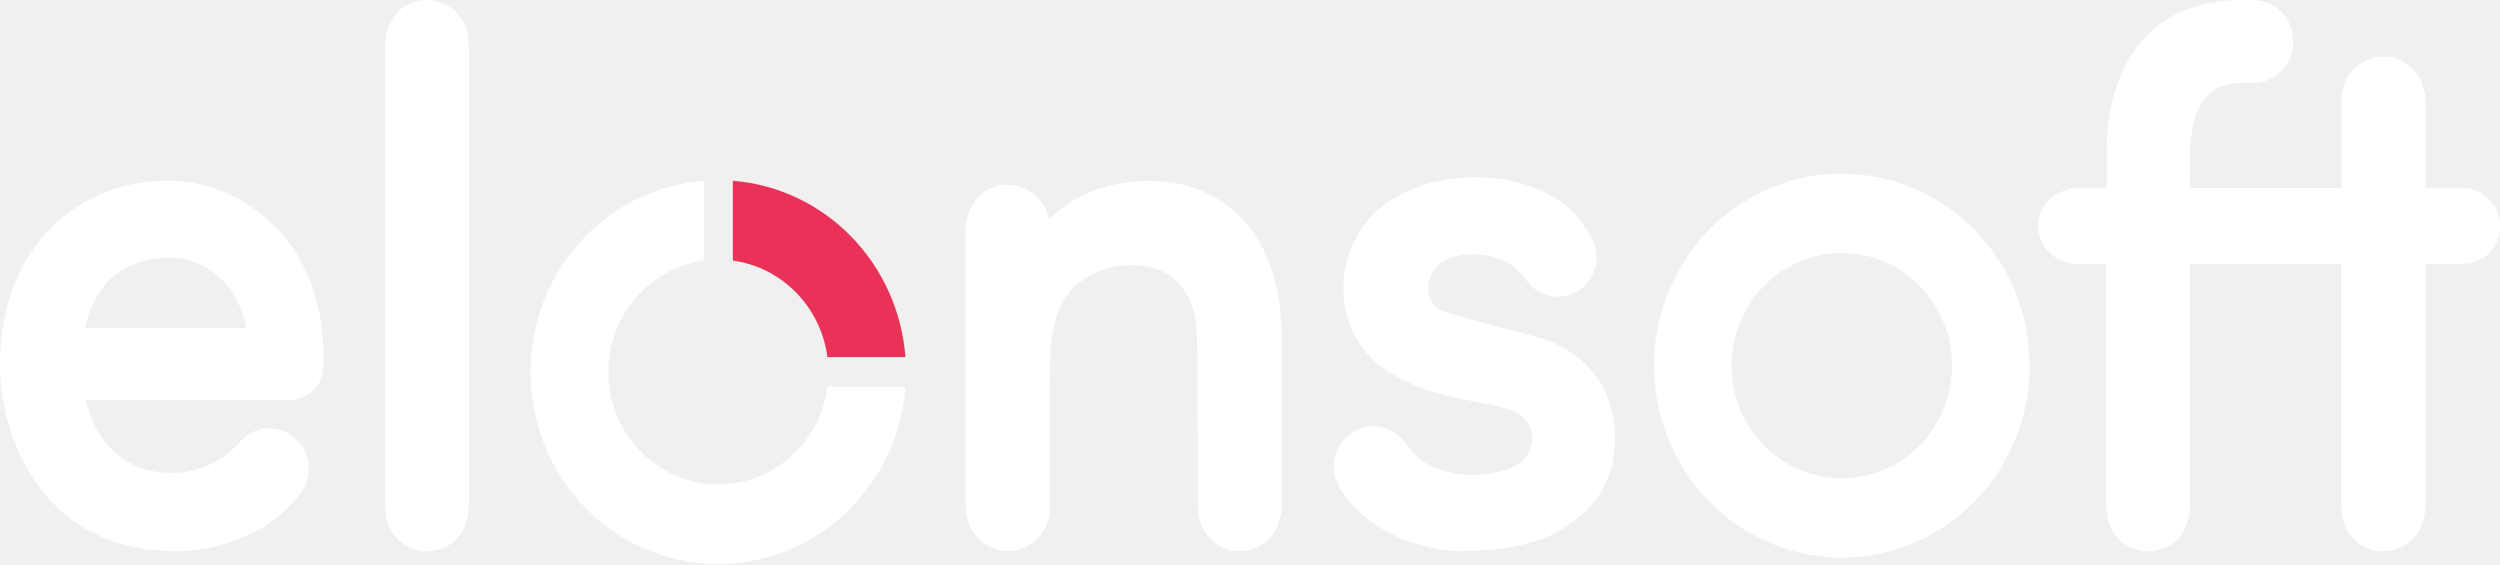
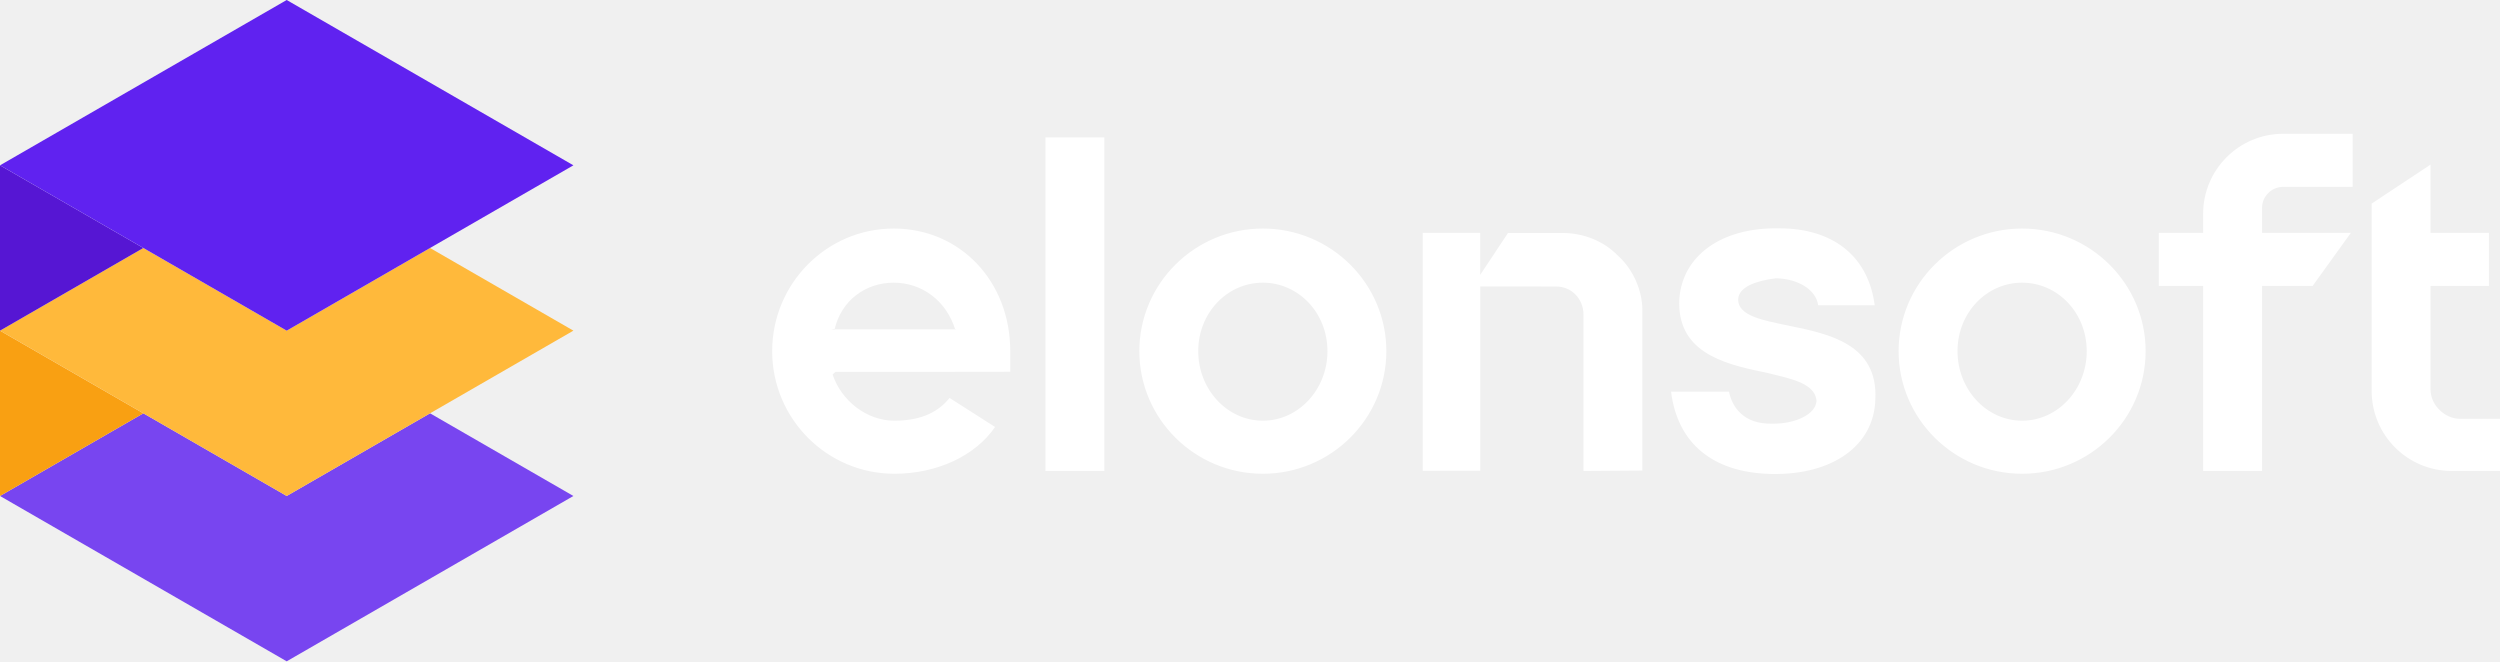
- <svg xmlns="http://www.w3.org/2000/svg" width="164" height="37" viewBox="0 0 164 37" fill="none">
-   <g clip-path="url(#clip0)">
-     <path fill-rule="evenodd" clip-rule="evenodd" d="M162.651 12.615C163.044 12.822 163.376 13.132 163.613 13.514C163.848 13.878 163.984 14.3 164.006 14.735C164.028 15.171 163.935 15.605 163.738 15.991C163.532 16.383 163.227 16.712 162.855 16.944C162.483 17.175 162.057 17.301 161.622 17.308H159.493H159.119V21.408V33.001C159.119 34.268 158.696 35.163 157.807 35.73C157.366 36.016 156.854 36.169 156.331 36.172C155.73 36.175 155.144 35.972 154.669 35.595C154.193 35.219 153.855 34.69 153.707 34.094C153.611 33.675 153.566 33.245 153.573 32.814V20.613V17.315H153.163H146.734H144.208H143.664V21.79V33.085C143.664 34.674 142.844 35.807 141.47 36.102C141.106 36.179 140.731 36.181 140.367 36.107C140.003 36.033 139.657 35.884 139.351 35.669C139.049 35.458 138.793 35.185 138.599 34.868C138.405 34.55 138.277 34.196 138.222 33.826C138.174 33.443 138.154 33.056 138.163 32.669V20.587V17.315H137.999H136.323C134.831 17.295 133.732 16.233 133.699 14.865C133.667 13.498 134.795 12.388 136.271 12.345C136.792 12.318 137.314 12.318 137.839 12.318H138.203V11.755L138.201 11.59V11.589V11.589V11.588V11.588C138.195 10.758 138.189 9.904 138.222 9.05C138.272 7.474 138.646 5.926 139.321 4.508C140.614 1.84 142.86 0.342 146.003 0.05C146.629 -0.005 147.258 -0.017 147.885 0.017C148.227 0.025 148.564 0.101 148.878 0.242C149.191 0.383 149.473 0.586 149.71 0.839C149.946 1.091 150.131 1.389 150.255 1.715C150.379 2.041 150.438 2.389 150.431 2.738C150.437 3.439 150.174 4.115 149.699 4.62C149.224 5.126 148.574 5.421 147.889 5.443H147.305H146.905C145.373 5.504 144.454 6.211 144.012 7.665C143.613 8.965 143.638 10.324 143.664 11.76V11.76L143.664 11.775V12.334H144.245H146.229H153.117H153.583V11.088V6.767C153.576 5.554 154.055 4.646 154.996 4.086C155.401 3.841 155.862 3.709 156.332 3.703C156.803 3.698 157.266 3.82 157.676 4.056C158.112 4.311 158.475 4.679 158.727 5.124C158.979 5.568 159.112 6.073 159.113 6.586V10.411V12.107V12.338H161.376C161.818 12.312 162.258 12.408 162.651 12.615ZM120.822 16.595C122.252 16.595 123.651 17.028 124.84 17.84C126.029 18.652 126.956 19.806 127.504 21.157C128.051 22.507 128.195 23.993 127.915 25.427C127.636 26.861 126.948 28.177 125.936 29.211C124.925 30.245 123.636 30.949 122.233 31.234C120.83 31.519 119.376 31.372 118.054 30.813C116.733 30.254 115.603 29.306 114.809 28.091C114.014 26.876 113.59 25.447 113.59 23.985C113.592 22.026 114.355 20.148 115.711 18.762C117.067 17.377 118.905 16.597 120.822 16.595ZM120.822 11.393C118.385 11.393 116.003 12.132 113.977 13.516C111.951 14.9 110.372 16.867 109.439 19.169C108.507 21.47 108.264 24.001 108.74 26.444C109.215 28.886 110.389 31.13 112.113 32.891C113.836 34.651 116.032 35.85 118.422 36.336C120.813 36.822 123.29 36.572 125.542 35.619C127.793 34.666 129.718 33.052 131.072 30.981C132.426 28.91 133.148 26.476 133.148 23.985C133.147 20.646 131.847 17.444 129.536 15.083C127.224 12.722 124.09 11.396 120.822 11.396V11.393ZM83.909 19.775C83.476 16.832 82.184 14.57 80.166 13.233C78.061 11.835 75.246 11.486 72.459 12.277C71.09 12.652 69.835 13.371 68.808 14.369C68.696 13.796 68.411 13.274 67.993 12.877C67.575 12.478 67.046 12.224 66.479 12.15C66.103 12.089 65.718 12.112 65.351 12.216C64.984 12.32 64.642 12.503 64.35 12.753C64.029 13.049 63.773 13.411 63.6 13.816C63.427 14.22 63.341 14.658 63.347 15.1C63.334 15.794 63.338 16.489 63.342 17.184C63.344 17.532 63.347 17.879 63.347 18.227V32.817C63.34 33.088 63.352 33.359 63.383 33.628C63.458 34.314 63.774 34.949 64.272 35.414C64.77 35.88 65.417 36.146 66.092 36.162H66.187C66.911 36.14 67.598 35.828 68.099 35.293C68.6 34.758 68.874 34.043 68.864 33.303V29.643C68.864 27.632 68.864 25.544 68.896 23.499C68.909 22.473 69.081 21.454 69.405 20.483C70.156 18.334 72.583 17.07 75.168 17.466C77.172 17.781 78.448 19.477 78.507 21.863C78.566 24.314 78.572 26.811 78.576 29.237V32.713C78.57 33.078 78.588 33.443 78.631 33.806C78.706 34.286 78.902 34.738 79.2 35.117C79.498 35.497 79.888 35.79 80.33 35.969C80.773 36.147 81.253 36.205 81.725 36.136C82.196 36.067 82.641 35.874 83.017 35.575C83.354 35.287 83.624 34.925 83.807 34.516C83.989 34.107 84.08 33.662 84.073 33.212V21.91C84.069 21.196 84.014 20.482 83.909 19.775ZM28.244 0.02C27.87 -0.02 27.492 0.02 27.134 0.139C26.776 0.258 26.447 0.453 26.168 0.711C25.861 1.022 25.622 1.395 25.465 1.807C25.308 2.218 25.236 2.659 25.256 3.1V13.96V32.177C25.256 32.656 25.256 33.152 25.289 33.652C25.321 34.04 25.435 34.417 25.621 34.757C25.808 35.096 26.064 35.392 26.371 35.622C26.84 35.975 27.406 36.165 27.988 36.165C28.183 36.166 28.378 36.144 28.569 36.102C29.982 35.787 30.76 34.681 30.76 32.995V3.134C30.763 2.865 30.745 2.596 30.707 2.329C30.609 1.718 30.312 1.159 29.866 0.74C29.419 0.322 28.848 0.068 28.244 0.02ZM18.968 26.248H17.984V26.251H5.635C6.327 29.251 8.374 31.017 11.211 31.017C12.043 31.036 12.87 30.873 13.636 30.539C14.401 30.206 15.089 29.709 15.652 29.083C15.872 28.804 16.146 28.573 16.456 28.405C16.766 28.237 17.106 28.135 17.456 28.106C17.805 28.076 18.157 28.119 18.49 28.233C18.823 28.346 19.13 28.528 19.392 28.766C19.654 29.005 19.866 29.295 20.016 29.62C20.165 29.944 20.248 30.297 20.26 30.655C20.271 31.013 20.212 31.37 20.085 31.705C19.957 32.039 19.765 32.343 19.519 32.599C17.61 35.063 14.222 36.162 11.506 36.162H11.365C7.305 36.105 4.195 34.469 2.119 31.305C0.161 28.326 -0.502 24.153 0.39 20.416C1.145 17.245 2.982 14.701 5.556 13.253C9.296 11.168 14.76 11.031 18.555 15.418C20.402 17.56 21.32 20.54 21.228 24.052C21.199 25.269 20.247 26.194 18.968 26.248ZM11.149 16.906C8.157 16.906 6.17 18.575 5.599 21.522H16.154C15.688 18.847 13.635 16.906 11.149 16.906ZM101.736 22.413C101.332 22.239 100.197 21.937 98.377 21.461C96.99 21.099 95.425 20.687 94.821 20.456C94.488 20.366 94.195 20.163 93.99 19.881C93.785 19.598 93.68 19.252 93.693 18.901C93.696 18.485 93.823 18.081 94.058 17.741C94.292 17.402 94.623 17.145 95.005 17.003C96.37 16.367 98.587 16.725 99.571 17.744C99.715 17.892 99.846 18.052 99.978 18.213L99.978 18.213C100.109 18.374 100.21 18.495 100.332 18.629C100.746 19.09 101.31 19.382 101.918 19.451C102.527 19.521 103.139 19.363 103.643 19.006C104.146 18.65 104.507 18.12 104.657 17.513C104.807 16.906 104.738 16.265 104.461 15.706C104.047 14.92 103.506 14.211 102.861 13.608C99.751 10.927 93.611 10.967 90.462 13.712C89.69 14.383 89.079 15.227 88.676 16.177C88.273 17.128 88.088 18.161 88.137 19.195C88.16 20.15 88.397 21.087 88.83 21.934C89.262 22.78 89.879 23.514 90.633 24.079C91.897 24.952 93.306 25.58 94.792 25.933C95.327 26.073 95.966 26.194 96.642 26.321C97.416 26.45 98.182 26.621 98.938 26.834C99.958 27.169 100.519 27.84 100.512 28.751C100.506 29.663 99.935 30.397 98.908 30.782C96.629 31.6 93.559 31.101 92.371 29.288H92.355C92.178 28.974 91.941 28.701 91.657 28.485C91.373 28.268 91.049 28.113 90.705 28.029C90.361 27.945 90.003 27.934 89.655 27.996C89.306 28.058 88.973 28.192 88.677 28.39C88.381 28.588 88.127 28.846 87.932 29.148C87.737 29.45 87.604 29.789 87.541 30.145C87.478 30.501 87.488 30.866 87.568 31.218C87.649 31.571 87.799 31.903 88.009 32.194C89.846 34.975 93.181 36.068 95.727 36.155H95.776C97.698 36.155 100.368 35.924 102.29 34.815C104.878 33.33 106.105 31.128 105.934 28.272C105.754 25.52 104.347 23.543 101.736 22.413ZM52.7 29.088C53.555 28.027 54.102 26.742 54.281 25.379H59.398C59.216 27.78 58.365 30.076 56.945 31.997C55.526 33.919 53.597 35.383 51.387 36.218C49.177 37.053 46.78 37.223 44.479 36.708C42.177 36.193 40.069 35.014 38.403 33.312C36.737 31.61 35.584 29.455 35.08 27.104C34.576 24.752 34.742 22.302 35.559 20.044C36.376 17.786 37.81 15.815 39.69 14.364C41.57 12.913 43.817 12.044 46.166 11.858V17.094C44.833 17.277 43.576 17.838 42.538 18.712C41.5 19.587 40.722 20.741 40.292 22.043C39.861 23.346 39.796 24.745 40.103 26.084C40.409 27.422 41.076 28.646 42.028 29.618C42.98 30.59 44.178 31.27 45.488 31.583C46.798 31.895 48.168 31.827 49.442 31.386C50.717 30.946 51.845 30.149 52.7 29.088Z" fill="white" />
-     <path d="M59.398 23.429C59.17 20.437 57.904 17.628 55.828 15.506C53.752 13.384 51.002 12.091 48.075 11.858V17.094C49.645 17.31 51.103 18.047 52.224 19.191C53.345 20.336 54.067 21.824 54.281 23.429H59.398Z" fill="#EA3259" />
-   </g>
-   <defs>
-     <clipPath id="clip0">
-       <rect width="164" height="37" fill="white" />
-     </clipPath>
-   </defs>
+ <svg xmlns="http://www.w3.org/2000/svg" width="654" height="173" viewBox="0 0 654 173" fill="none">
+   <path fill-rule="evenodd" clip-rule="evenodd" d="M620.427 102.295V53.26L635.836 43.055V60.915H651.1V74.797H635.836V99.595L635.831 101.856C635.831 106.176 639.756 109.559 643.495 109.559H654V123.204H641.354C629.815 123.204 620.427 113.824 620.427 102.295ZM591.752 54.394V60.915H614.983L604.985 74.797H591.752V123.204H576.343V74.797H564.737V60.915H576.343V55.91C576.343 44.38 585.73 35 597.268 35H615.452V48.883H597.268C594.227 48.883 591.752 51.356 591.752 54.394ZM528.986 123.935C511.169 123.935 496.675 109.546 496.675 91.86C496.675 74.175 511.169 59.786 528.986 59.786C546.801 59.786 561.295 74.175 561.295 91.86C561.295 109.546 546.801 123.935 528.986 123.935ZM528.986 73.948C519.666 73.948 512.085 81.829 512.085 91.86C512.085 101.891 519.666 110.054 528.986 110.054C538.305 110.054 545.887 101.891 545.887 91.86C545.887 81.829 538.305 73.948 528.986 73.948ZM468.16 85.245C478.485 87.367 491.333 90.011 490.589 104.514C490.238 116.624 479.338 124.271 463.514 123.993L462.748 123.968C447.868 123.471 438.808 115.833 437.151 102.454L452.301 102.461C453.134 106.571 456.202 110.999 463.583 110.831C469.488 110.935 475.019 108.473 475.205 104.845L475.215 105.59C475.446 100.196 468.47 99.08 461.566 97.38C450.275 95.137 438.615 91.809 439.314 78.201C440.111 66.894 450.332 59.471 465.286 59.735L466.807 59.753C480.244 60.219 488.817 67.54 490.425 79.863H475.632C475.098 75.848 470.524 73.003 464.862 72.812L464.557 72.804C459.451 73.417 454.881 75.062 454.718 78.197C454.498 82.593 461.132 83.786 467.783 85.166L468.16 85.245ZM414.239 82.313C414.239 78.234 411.172 74.949 407.106 74.95L387.23 74.94V123.137L372.181 123.159V60.915H387.214V71.917L394.489 60.945H408.697C414.213 60.945 419.517 63.025 423.25 66.886C427.371 70.57 429.64 76.192 429.64 81.093V123.094L414.235 123.201L414.239 82.313ZM330.359 123.935C312.544 123.935 298.05 109.546 298.05 91.86C298.05 74.175 312.544 59.786 330.359 59.786C348.174 59.786 362.669 74.175 362.669 91.86C362.669 109.546 348.174 123.935 330.359 123.935ZM330.359 73.948C321.04 73.948 313.459 81.829 313.459 91.86C313.459 101.891 321.04 110.054 330.359 110.054C339.679 110.054 347.261 101.891 347.261 91.86C347.261 81.829 339.679 73.948 330.359 73.948ZM273.489 35.941H288.898V123.204H273.489V35.941ZM249.445 97.272H218.557L217.814 97.978C220.127 104.892 226.766 110.054 233.959 110.054C241.568 110.054 245.796 107.363 248.403 104.098L260.306 111.694C255.156 119.253 245.098 123.935 233.959 123.935C216.337 123.935 202 109.546 202 91.86C202 74.175 216.258 59.786 233.786 59.786C251.171 59.786 264.281 73.575 264.281 91.86L264.277 97.252L249.445 97.272ZM249.925 86.329C247.533 78.513 241.048 73.948 233.786 73.948C226.522 73.948 220.036 78.513 218.287 86.329L217.503 86.158H250.07L249.925 86.329Z" fill="white" />
+   <path fill-rule="evenodd" clip-rule="evenodd" d="M75 129.75L37.499 108.125L0 129.75L75 173L150 129.75L112.501 108.125L75 129.75Z" fill="#7845F0" />
+   <path fill-rule="evenodd" clip-rule="evenodd" d="M0 129.75L37.499 108.125L0 86.5V129.75Z" fill="#F9A012" />
+   <path fill-rule="evenodd" clip-rule="evenodd" d="M75 86.5L37.499 64.875L0 86.5L37.499 108.125L75 129.75L150 86.5L112.5 64.875L75 86.5Z" fill="#FFB93B" />
+   <path fill-rule="evenodd" clip-rule="evenodd" d="M0 86.5L37.499 64.875L0 43.249V86.5Z" fill="#5616D3" />
+   <path fill-rule="evenodd" clip-rule="evenodd" d="M75 0L0 43.249L75 86.499L150 43.249L75 0Z" fill="#6022F0" />
</svg>
